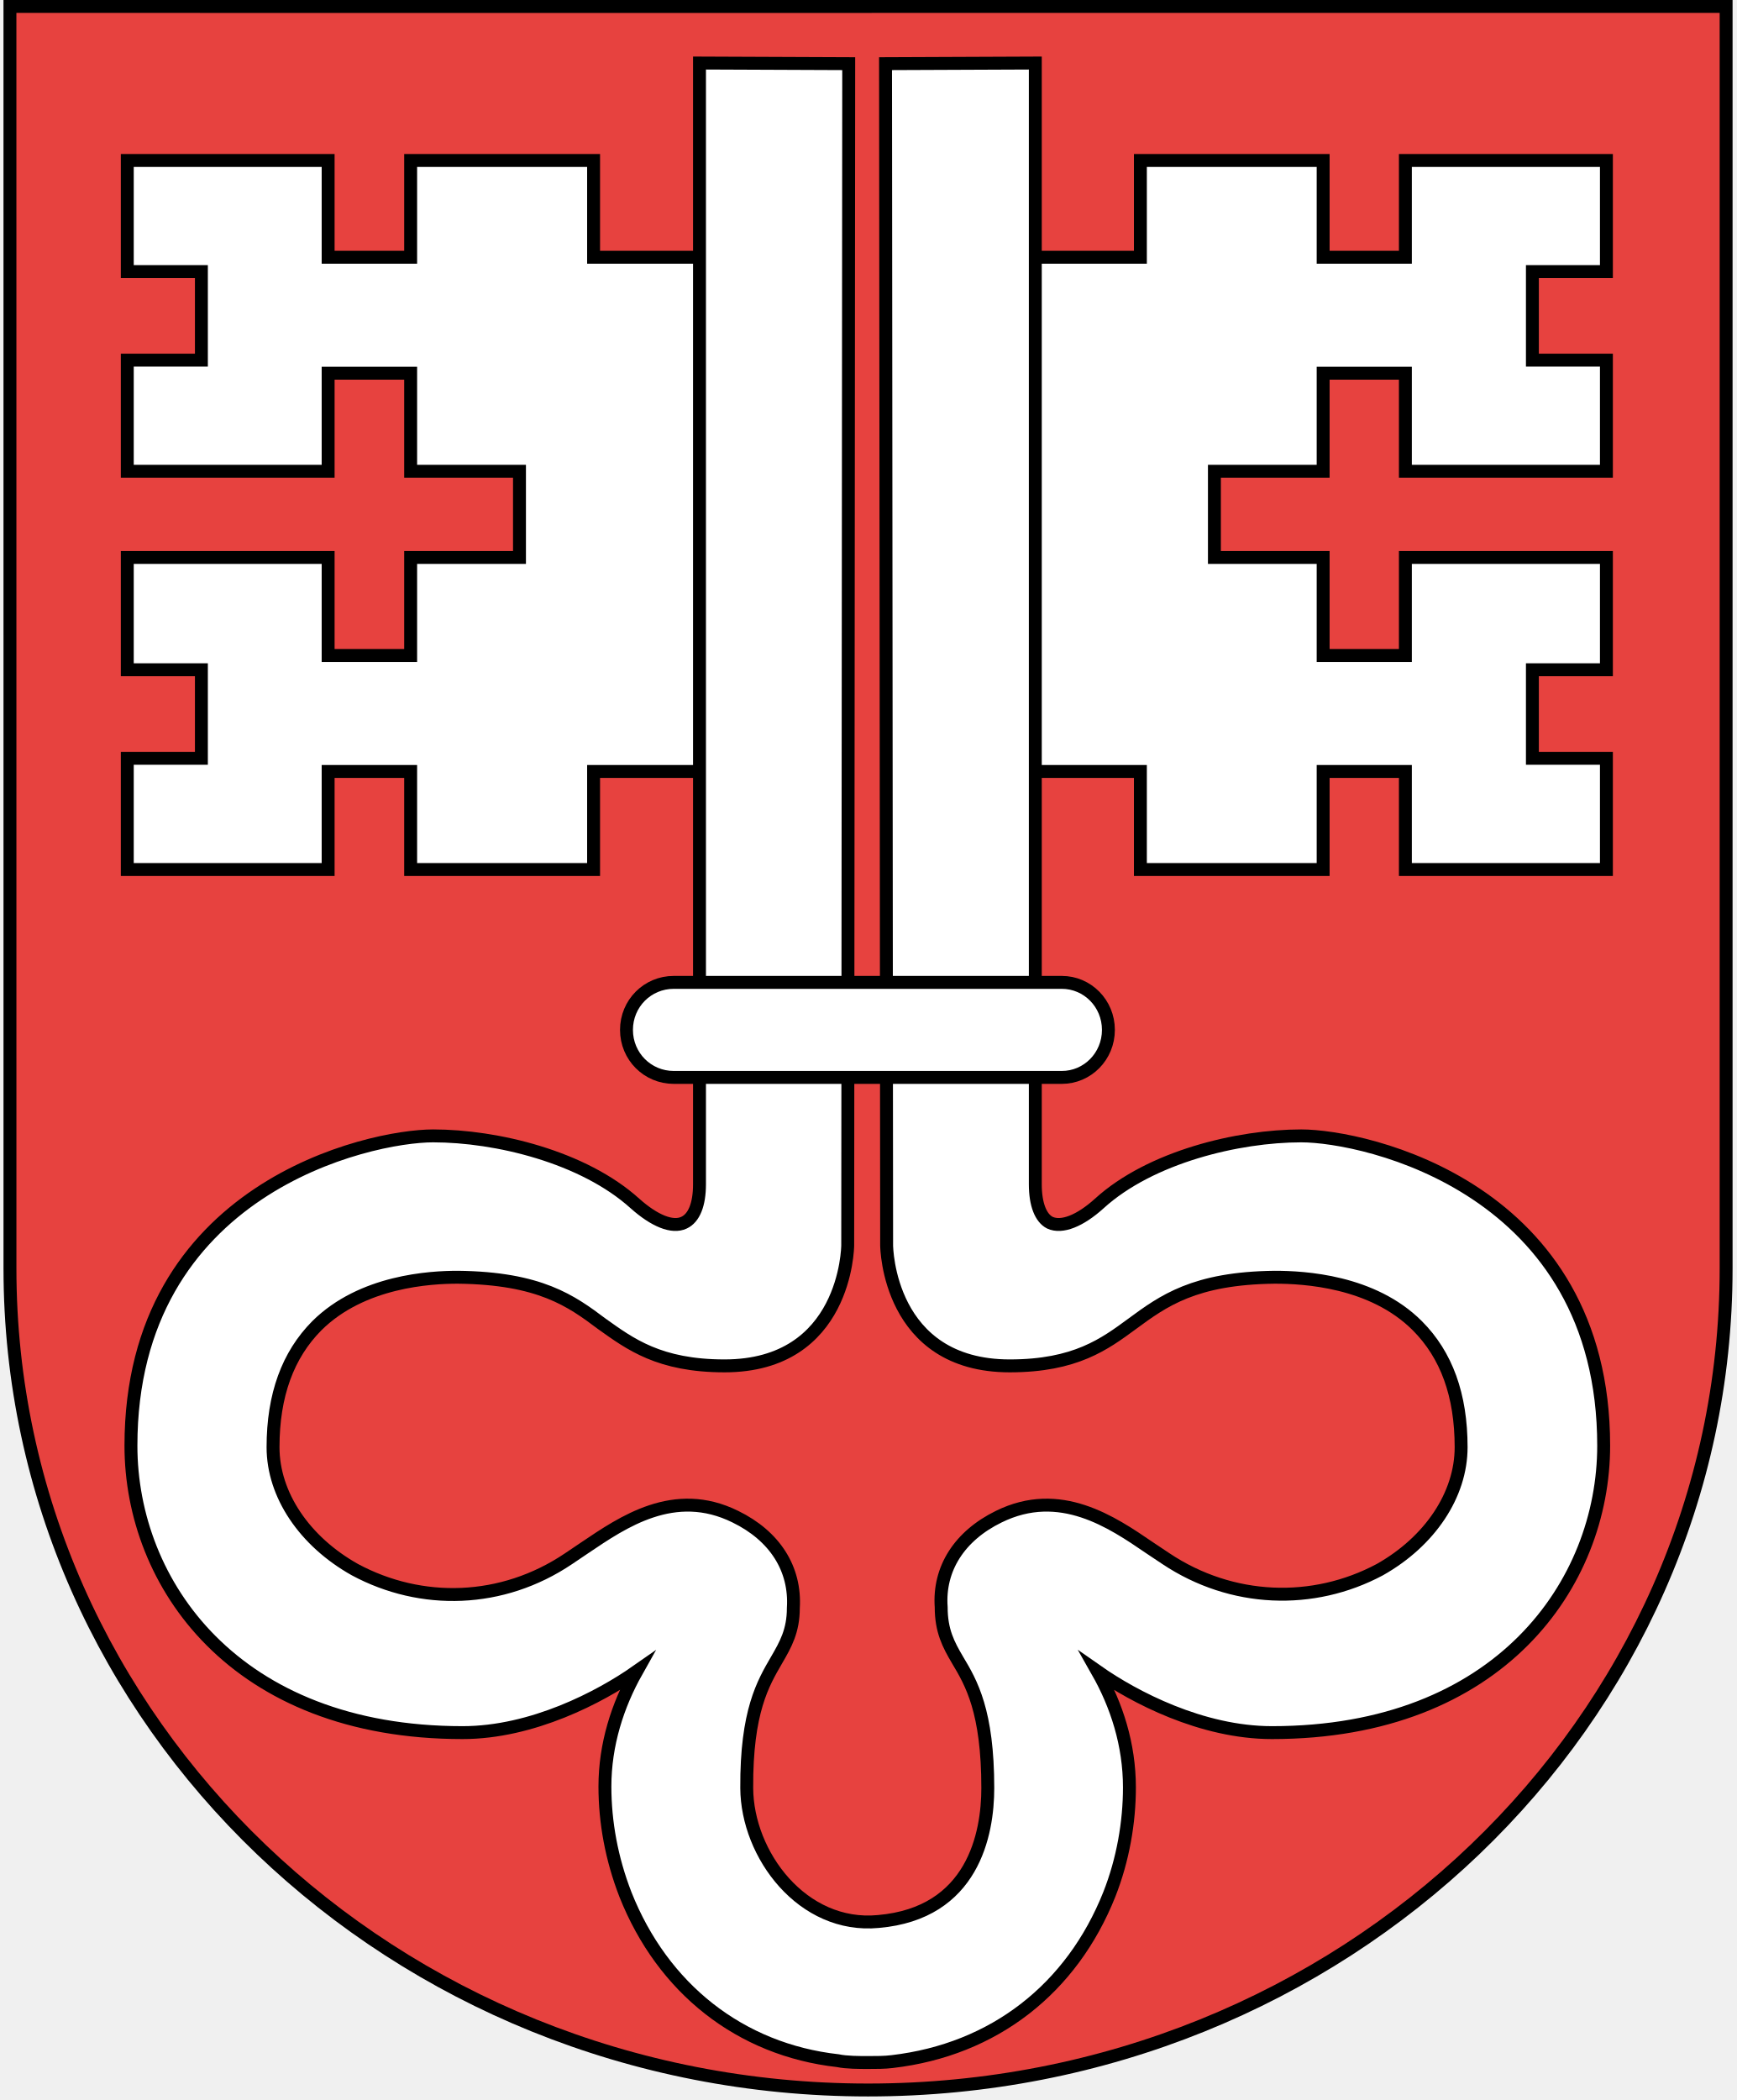
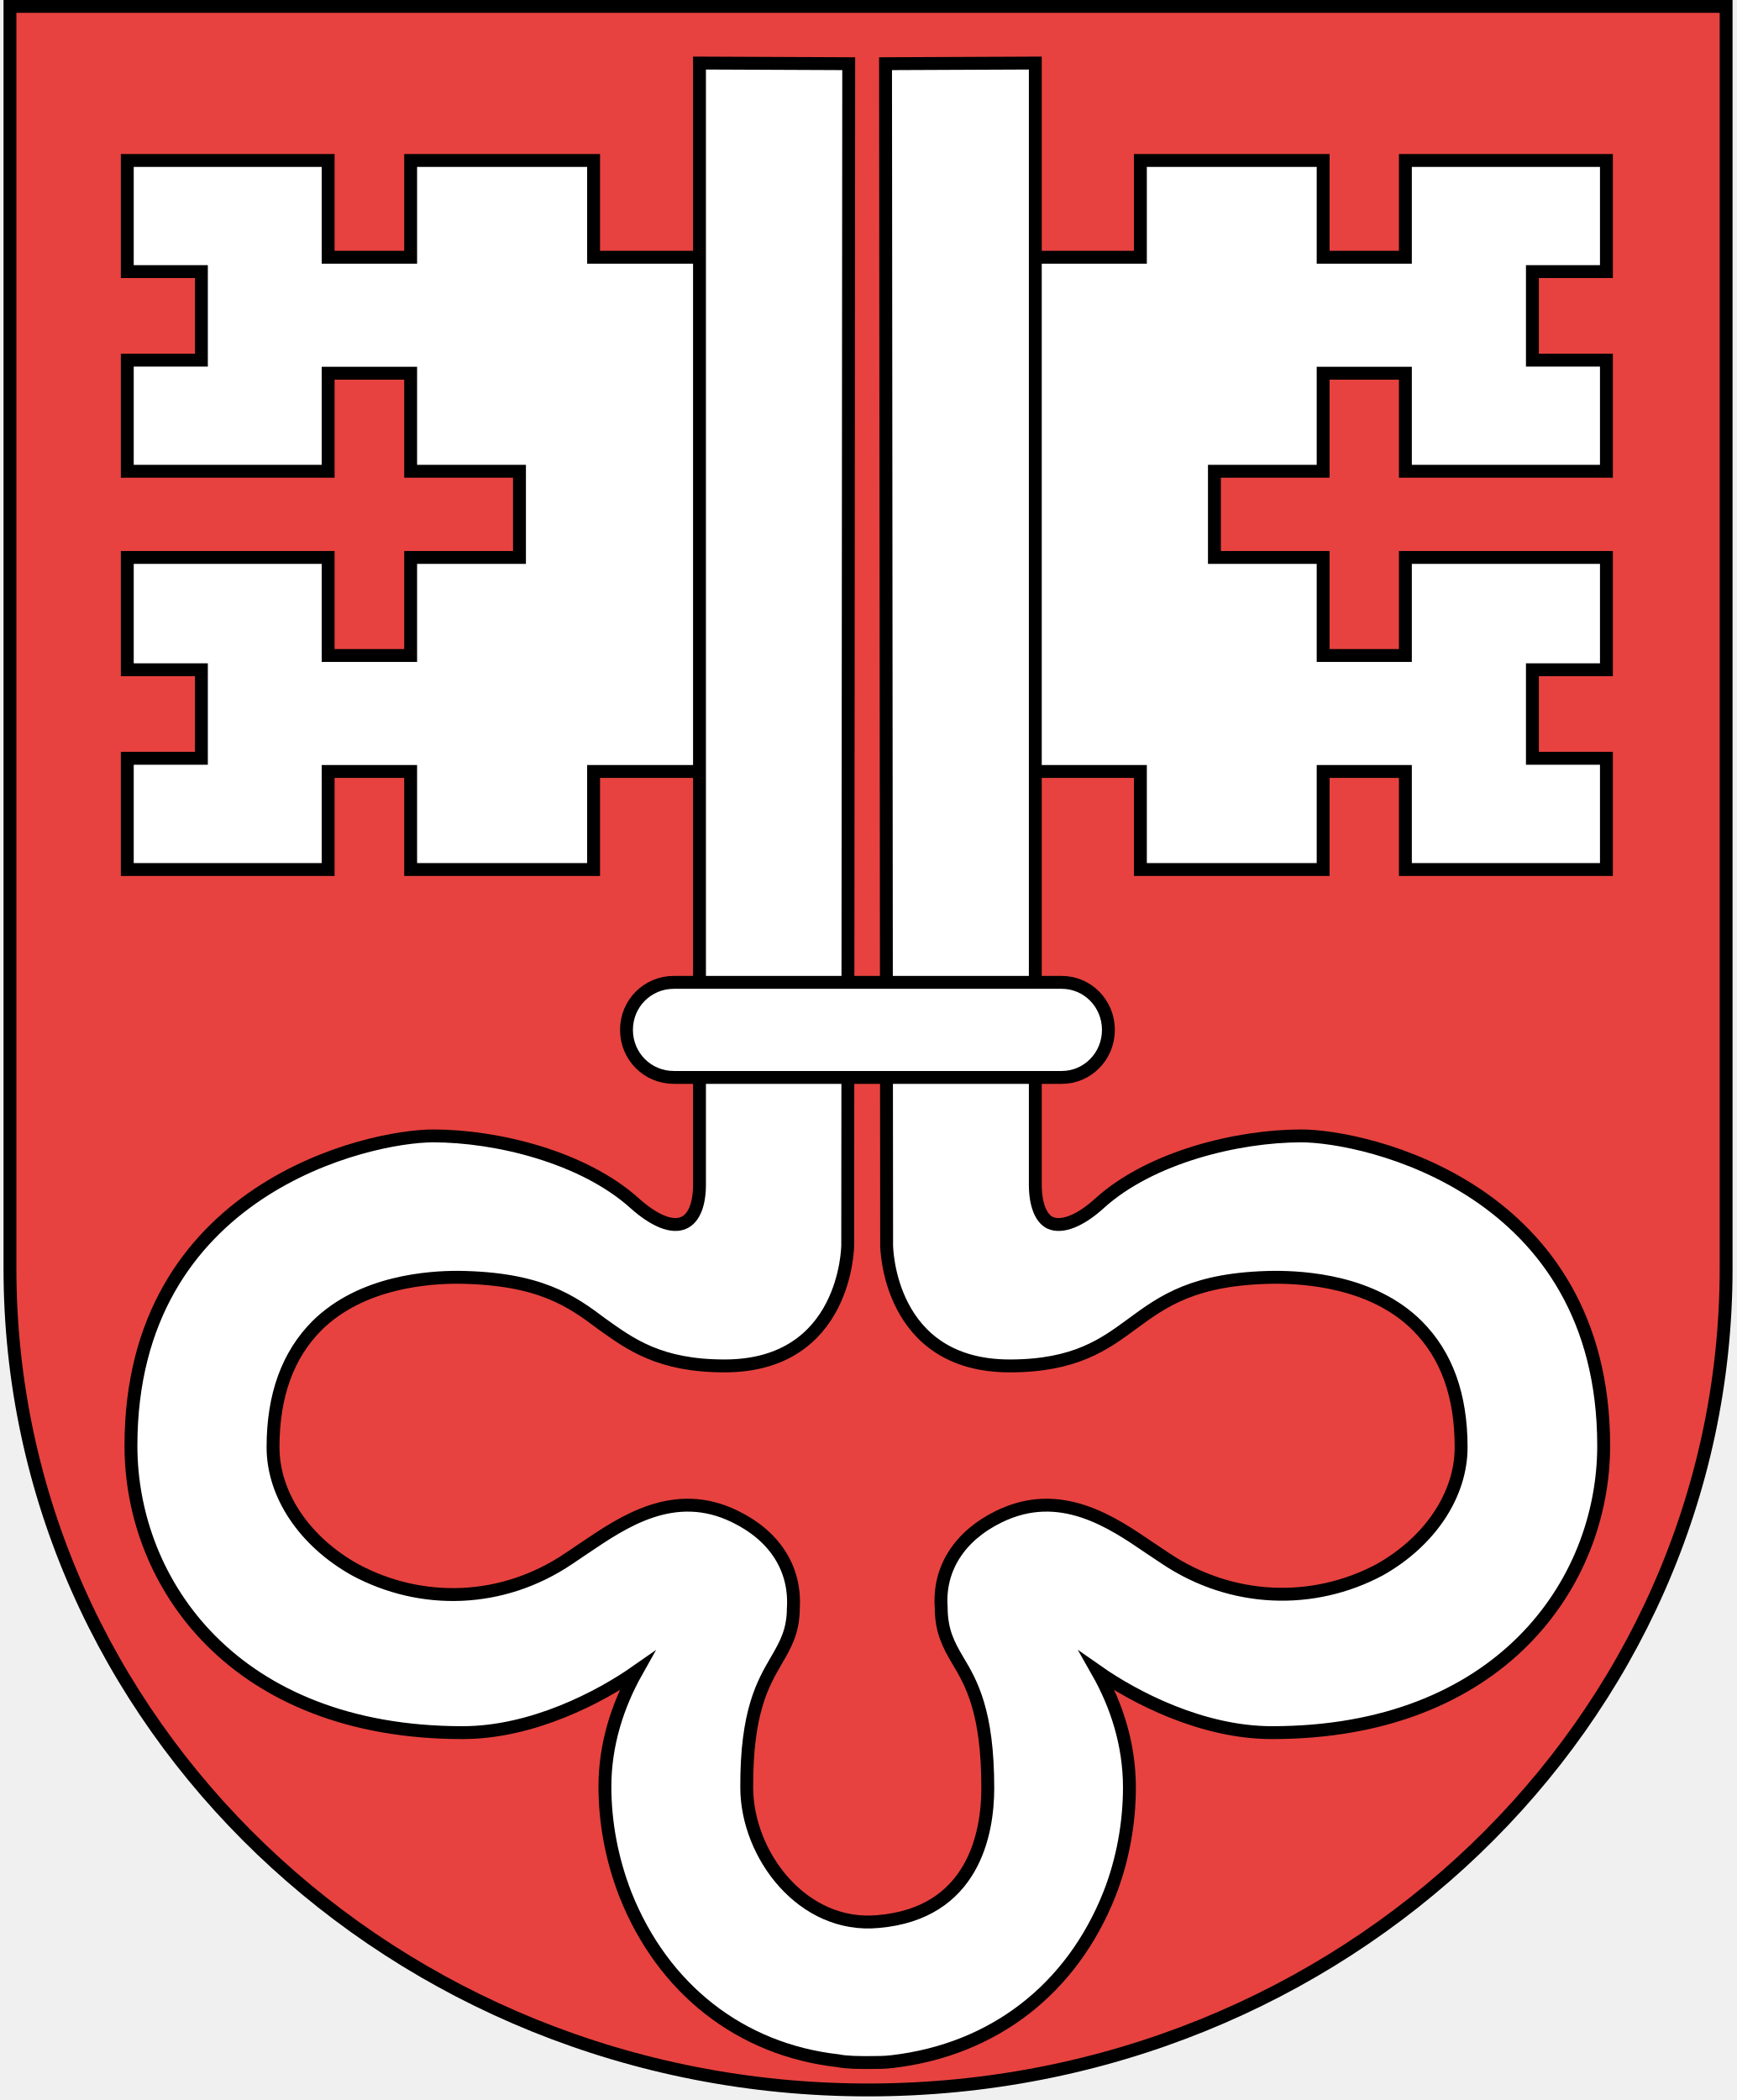
<svg xmlns="http://www.w3.org/2000/svg" width="1900" height="2298">
-   <g fill="#fff" stroke="#000" stroke-linecap="square" stroke-miterlimit="10" stroke-width="14.13">
-     <path fill="#e7423f" d="M949.4 7.048H1889v1381c0 497-420 899-939 899-518.6 0-939.1-402-939.1-899l-.02-1381 938.5.048z" />
+   <g fill="#fff" stroke="#000" stroke-linecap="square" stroke-miterlimit="10" stroke-width="14.1">
+     <path fill="#e7423f" d="M949.4 7H1889v1381c0 497-420 899-939 899-518.6 0-939.1-402-939.1-899V7z" />
    <path d="M1119 844.2h129v107.3h200V844.2h90v107.3h220V829.8h-81v-96.9h81V610h-220v107.3h-90V610h-119v-94.3h119V408.4h90v107.3h220V394.1h-81v-96.9h81V175.6h-220v105.9h-90V175.6h-200v105.9h-129zm-341.2 0H649.6v107.3H449.4V844.2h-90.3v107.3H139.3V829.8h81.1v-96.9h-81.1V610h219.8v107.3h90.3V610h119.1v-94.3H449.4V408.4h-90.3v107.3H139.3V394.1h81.1v-96.9h-81.1V175.6h219.8v105.9h90.3V175.6h200.2v105.9h128.2z" />
-     <path d="m969.1 69.66 1.2 1293c0 2 1.7 132 134.7 132 72 0 104-24 134-46 34-25 68-50 156-51 32 0 107 4 156 53 32 32 48 76 48 133 0 52-34 103-89 134-73 39-162 36-234-12l-18-12c-41-28-98-67-165-34-43 21-66 57-63 99 0 26 8 41 18 58 15 25 33 56 33 140 0 50-16 137-119.7 146-83.1 8-143.7-73-144.1-146-.5-84 18.1-115 32.6-140 9.9-17 18.4-32 18.4-57 2.7-43-20.4-79-63.5-100-66.8-33-123.1 6-164.7 34l-17.8 12c-72.7 49-161.2 51-233.8 12-55.3-31-89.6-82-89.6-134 0-57 16.2-101 48-133 49.4-49 124.3-53 154.2-53 89.9 1 124.3 26 157.6 51 30.9 22 62.8 46 134.3 46 133.1 0 134.8-130 134.8-132l1.1-1293-163.3-.68v1227c0 22-6 37-17 42-12.7 6-32.3-2-53.6-21-56.4-51-151.6-74-220.9-74-69.8 0-330.7 57-330.7 339 0 151 113.5 314 362.9 314 76.5 0 150.5-39 190.5-67-20.8 37-34.7 80-34.7 126 0 39 7.3 79 22.4 118 40.8 103 125.6 170 232.6 182 9.3 2 23.7 2 33 2 9.2 0 18.1 0 26.2-1 111.8-13 196.8-80 237.8-183 15-38 22-79 22-117 0-47-14-90-35-127 40 28 114 67 191 67 249 0 363-163 363-314 0-282-261-339-331-339-69 0-165 23-221 74-21 19-41 27-54 21-10-5-16-20-16-42v-1227z" />
+     <path d="m969.1 69.7 1.2 1293c0 2 1.7 132 134.7 132 72 0 104-24 134-46 34-25 68-50 156-51 32 0 107 4 156 53 32 32 48 76 48 133 0 52-34 103-89 134-73 39-162 36-234-12l-18-12c-41-28-98-67-165-34-43 21-66 57-63 99 0 26 8 41 18 58 15 25 33 56 33 140 0 50-16 137-119.7 146-83.1 8-143.7-73-144.1-146-.5-84 18.1-115 32.6-140 9.9-17 18.4-32 18.4-57 2.7-43-20.4-79-63.5-100-66.8-33-123.1 6-164.7 34l-17.8 12c-72.7 49-161.2 51-233.8 12-55.3-31-89.6-82-89.6-134 0-57 16.2-101 48-133 49.4-49 124.3-53 154.2-53 89.9 1 124.3 26 157.6 51 30.9 22 62.8 46 134.3 46 133.1 0 134.8-130 134.8-132l1.1-1293-163.3-.7v1227c0 22-6 37-17 42-12.7 6-32.3-2-53.6-21-56.4-51-151.6-74-220.9-74-69.8 0-330.7 57-330.7 339 0 151 113.5 314 362.9 314 76.5 0 150.5-39 190.5-67-20.8 37-34.7 80-34.7 126 0 39 7.3 79 22.4 118 40.8 103 125.6 170 232.6 182 9.3 2 23.7 2 33 2 9.2 0 18.1 0 26.2-1 111.8-13 196.8-80 237.8-183 15-38 22-79 22-117 0-47-14-90-35-127 40 28 114 67 191 67 249 0 363-163 363-314 0-282-261-339-331-339-69 0-165 23-221 74-21 19-41 27-54 21-10-5-16-20-16-42V69z" />
    <path d="M1213 1127c0 29-23 52-51 52H737.3c-28.6 0-51.7-23-51.7-52s23.1-52 51.7-52H1162c28 0 51 23 51 52z" />
  </g>
</svg>
